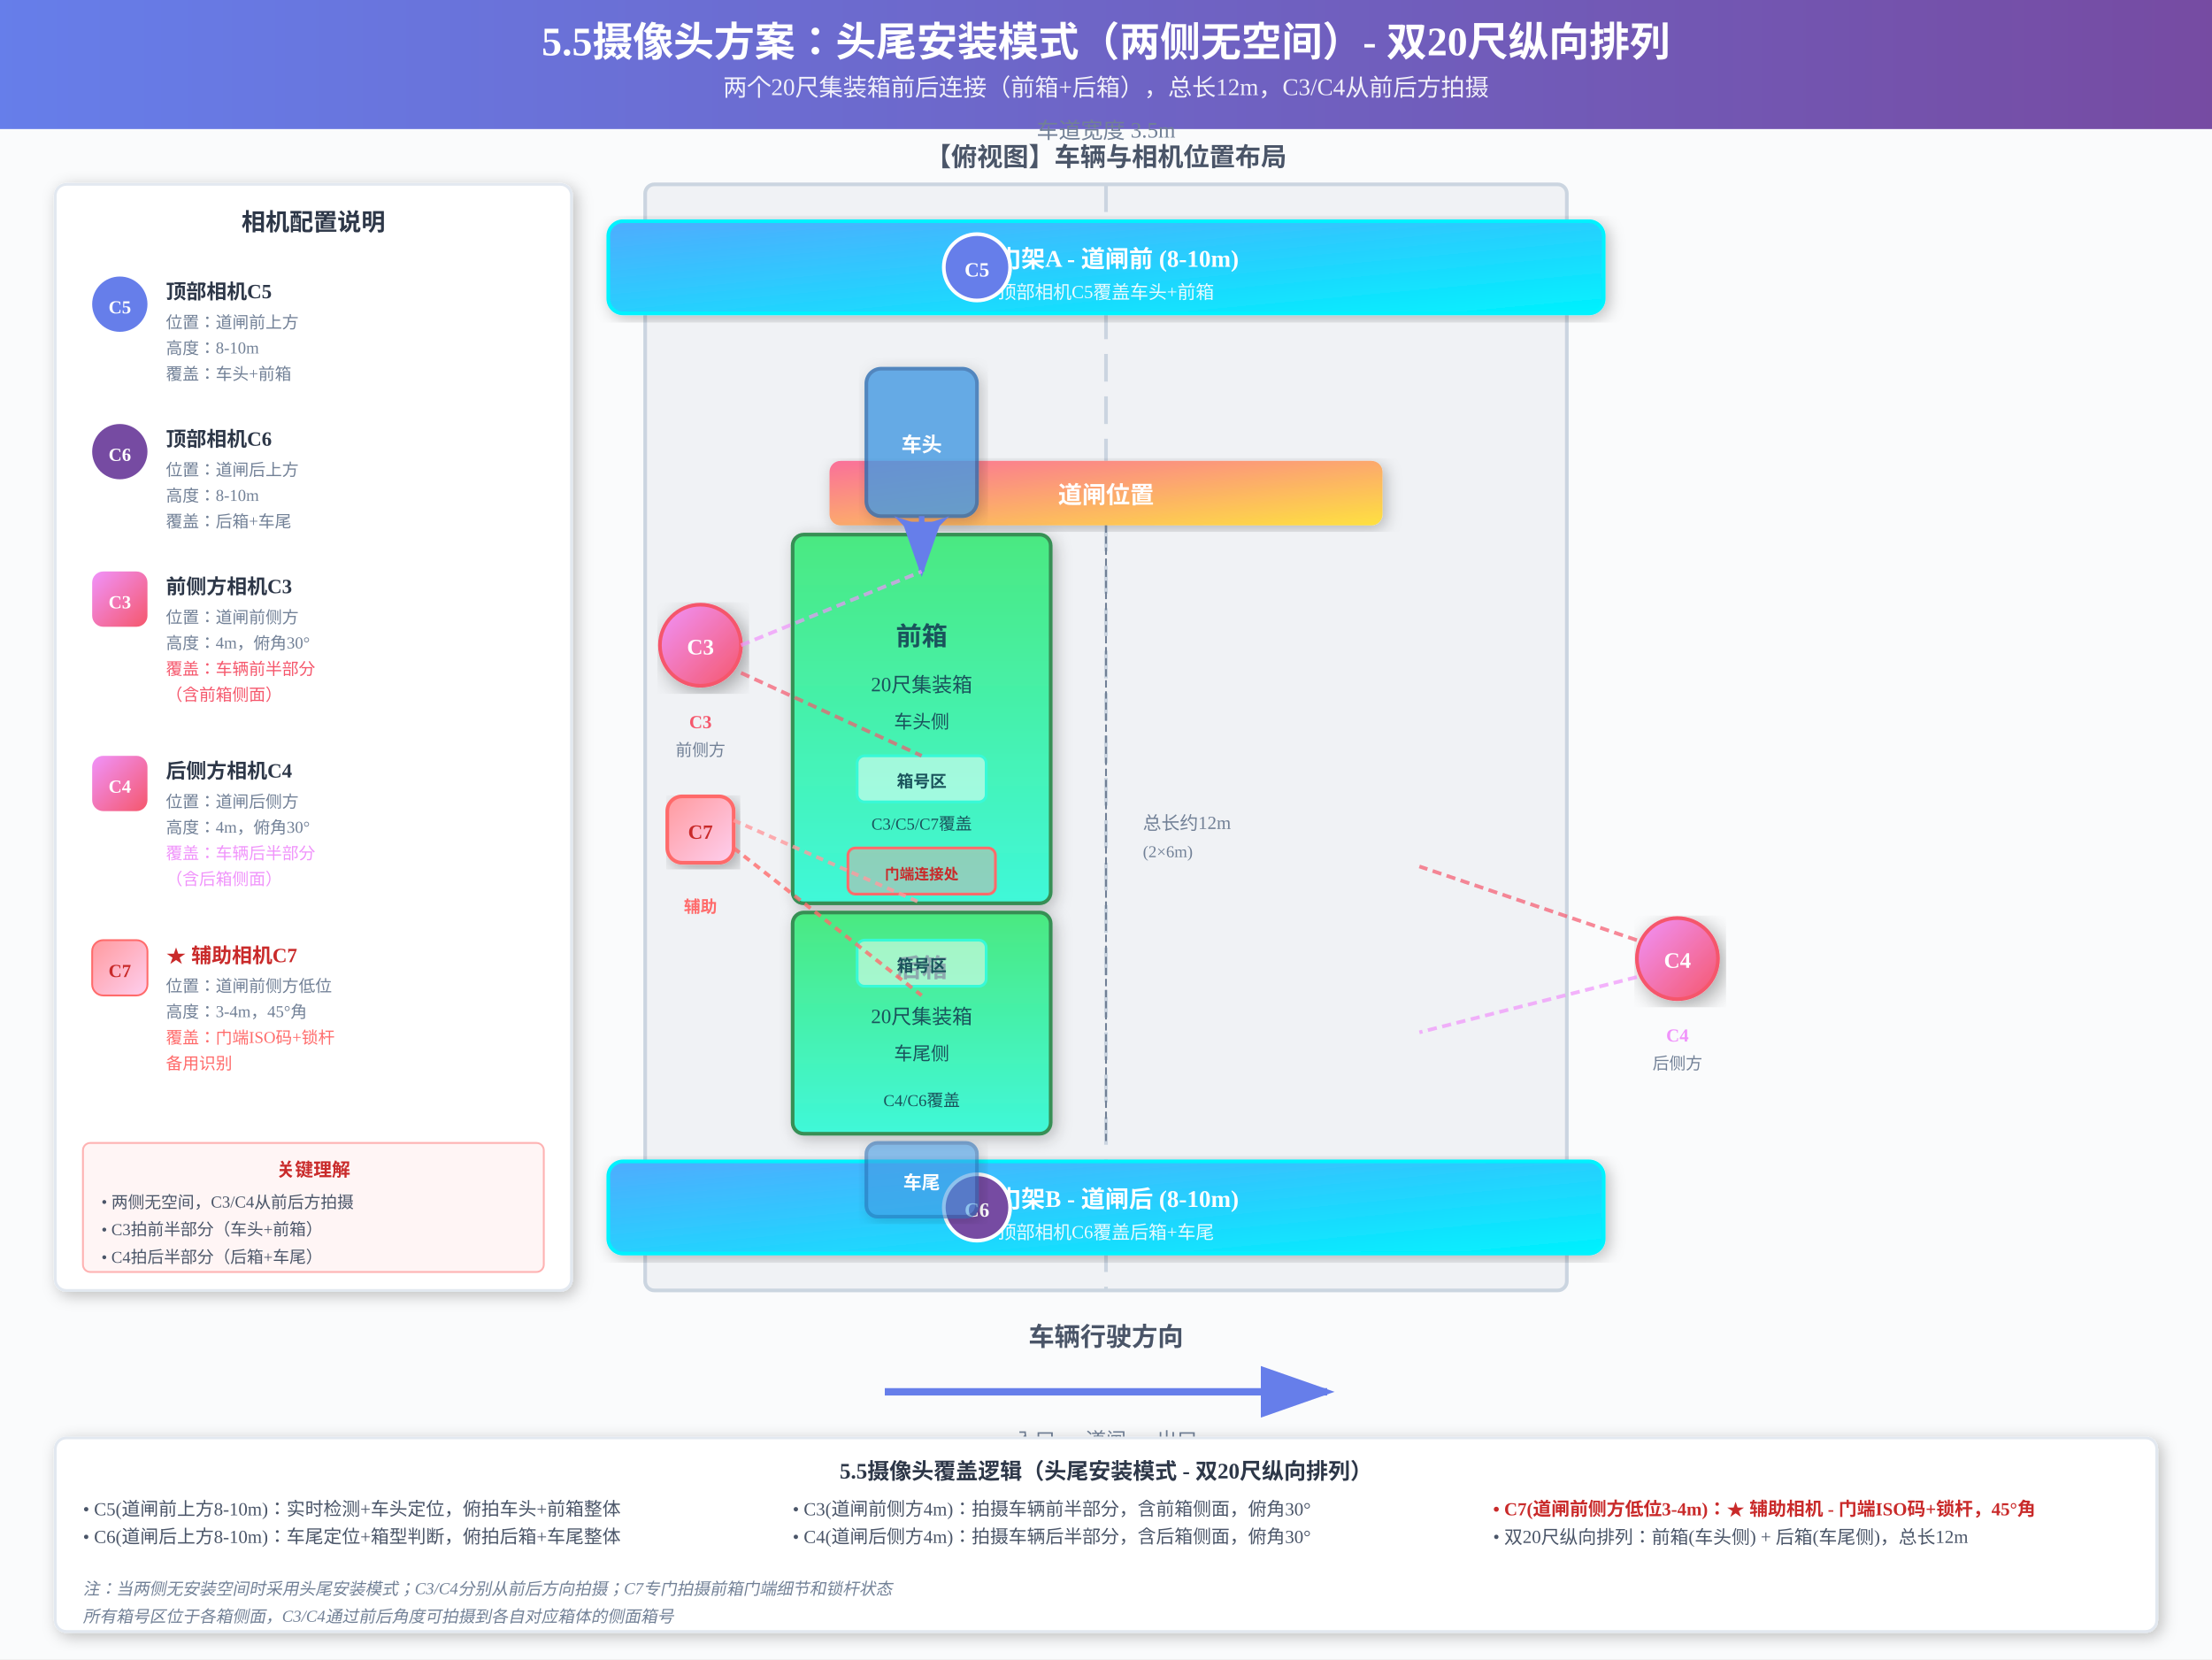
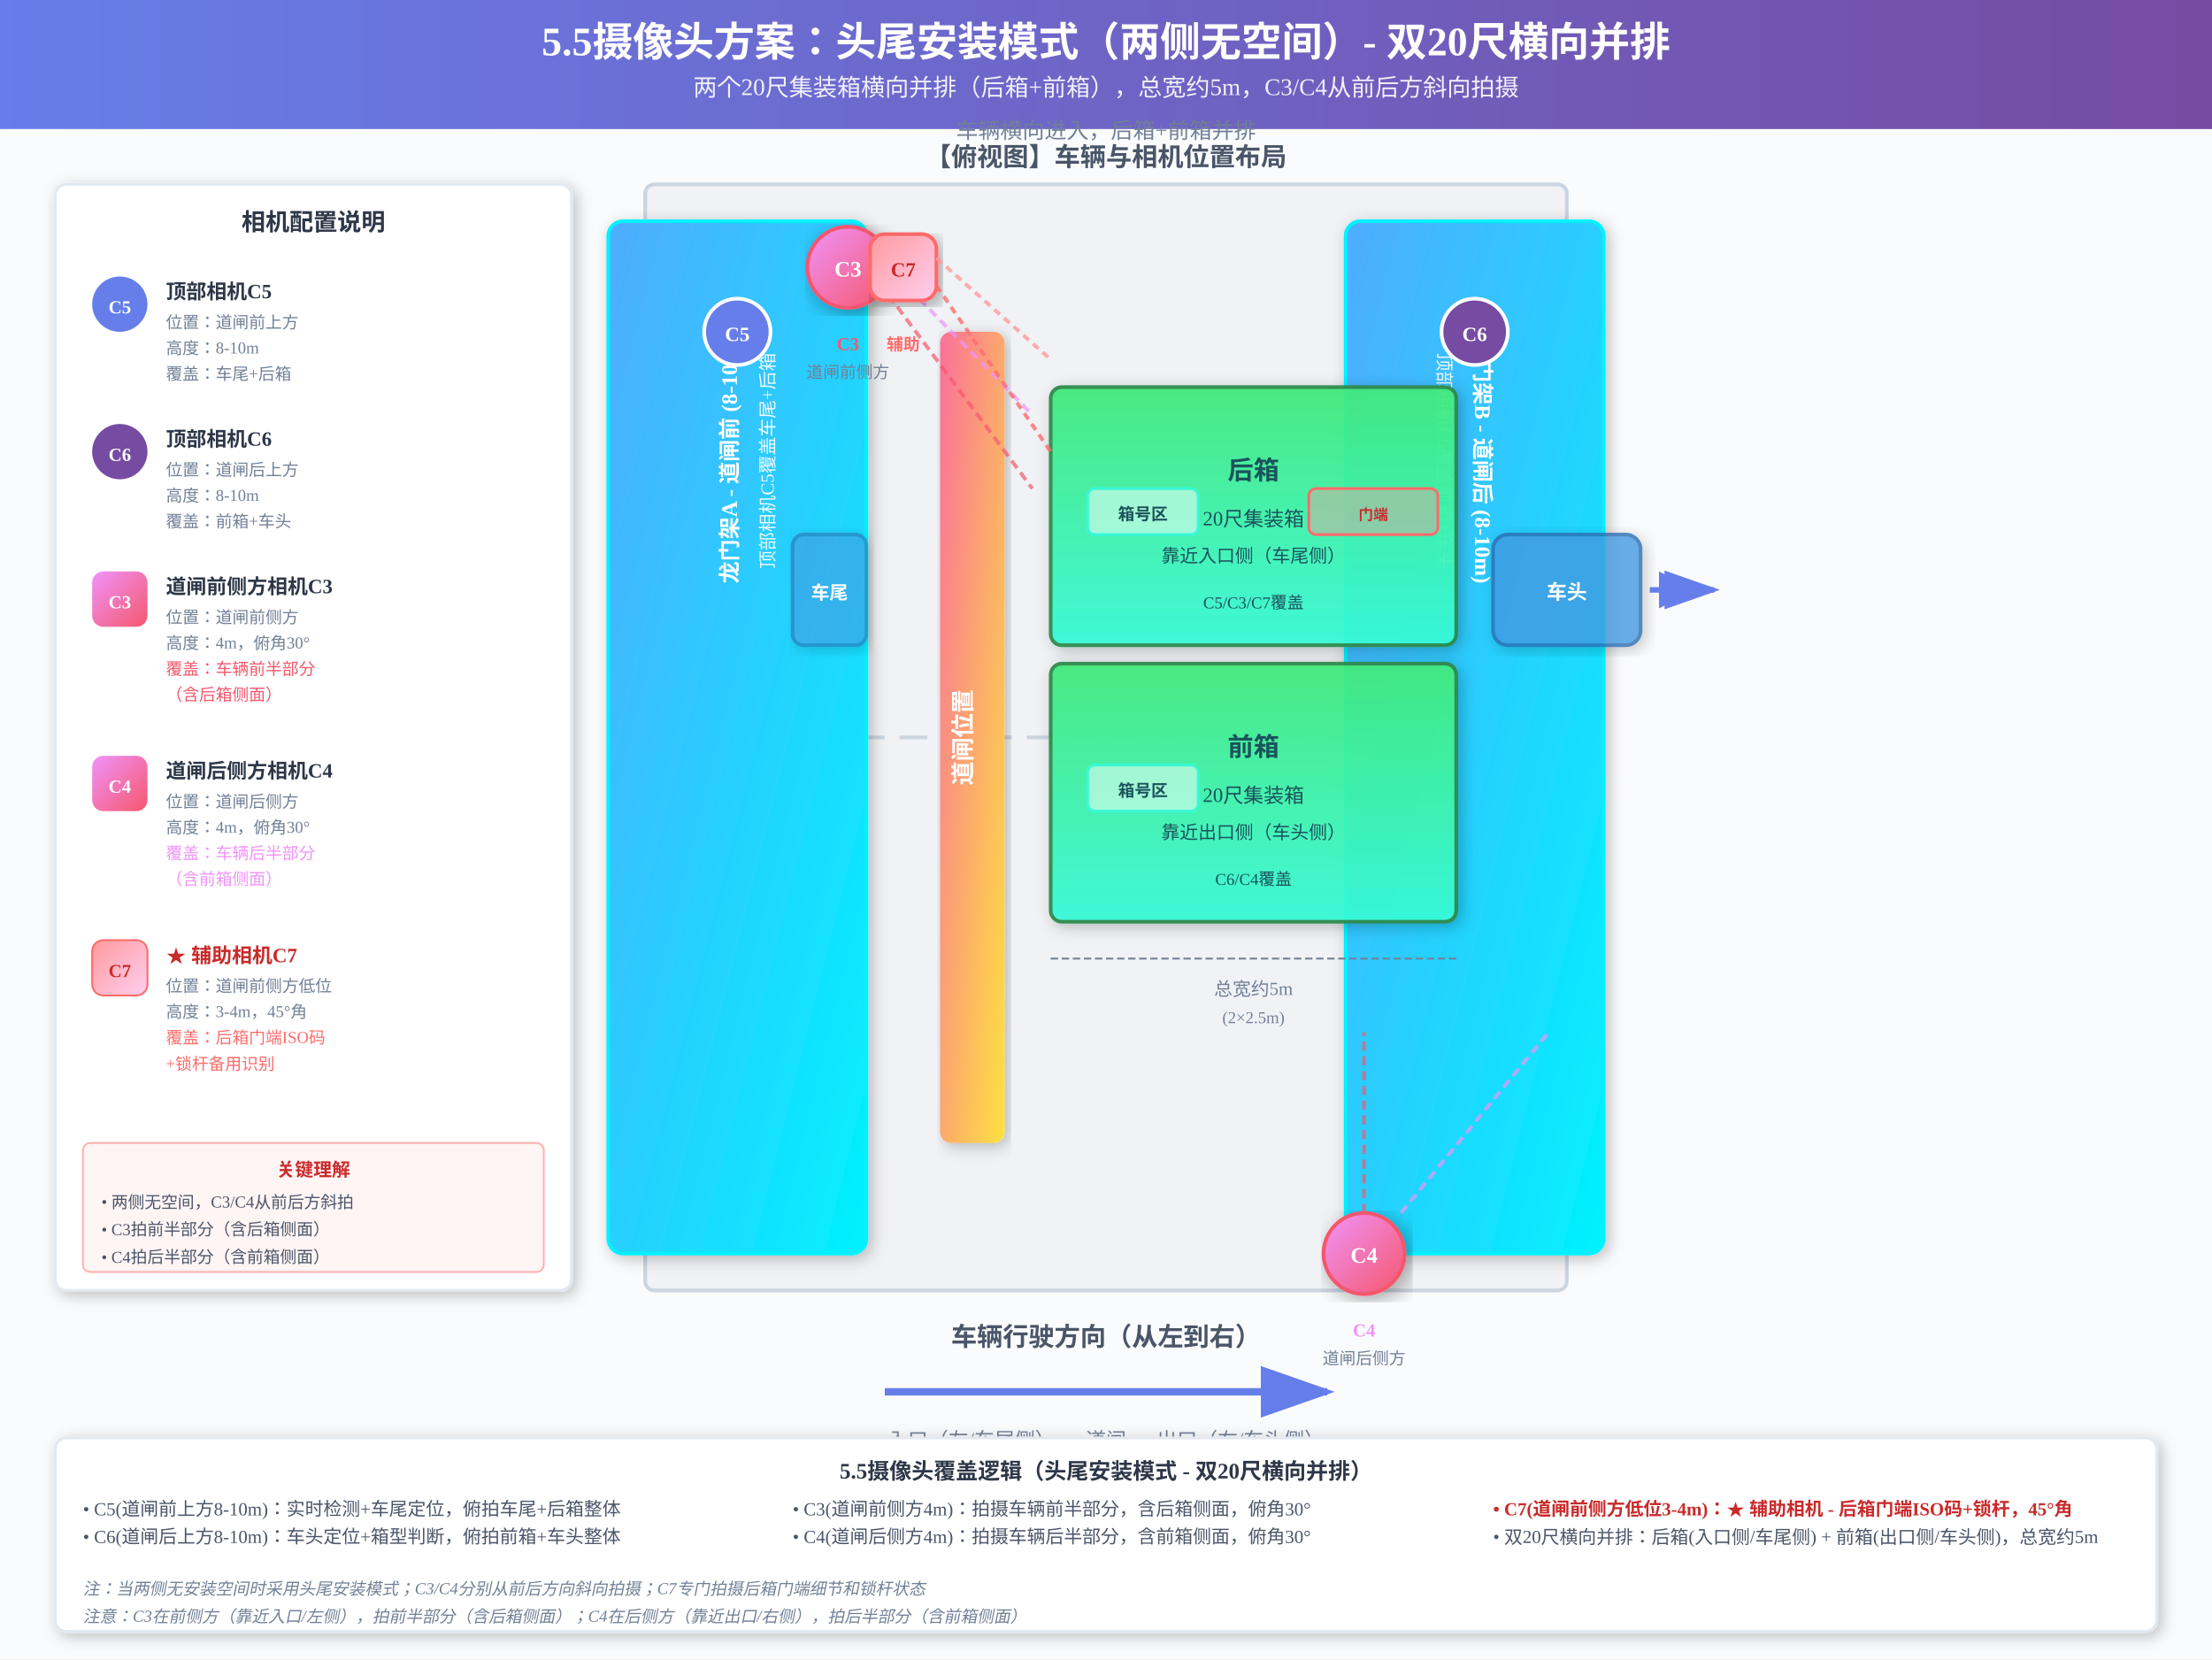
<svg xmlns="http://www.w3.org/2000/svg" width="1200" height="900">
  <defs>
    <linearGradient id="headerGrad" x1="0%" y1="0%" x2="100%" y2="0%">
      <stop offset="0%" style="stop-color:#667eea;stop-opacity:1" />
      <stop offset="100%" style="stop-color:#764ba2;stop-opacity:1" />
    </linearGradient>
    <linearGradient id="processGrad" x1="0%" y1="0%" x2="100%" y2="100%">
      <stop offset="0%" style="stop-color:#f093fb;stop-opacity:1" />
      <stop offset="100%" style="stop-color:#f5576c;stop-opacity:1" />
    </linearGradient>
    <linearGradient id="topCameraGrad" x1="0%" y1="0%" x2="100%" y2="100%">
      <stop offset="0%" style="stop-color:#4facfe;stop-opacity:1" />
      <stop offset="100%" style="stop-color:#00f2fe;stop-opacity:1" />
    </linearGradient>
    <linearGradient id="dualBoxGrad" x1="0%" y1="0%" x2="0%" y2="100%">
      <stop offset="0%" style="stop-color:#43e97b;stop-opacity:1" />
      <stop offset="100%" style="stop-color:#38f9d7;stop-opacity:1" />
    </linearGradient>
    <linearGradient id="gateGrad" x1="0%" y1="0%" x2="100%" y2="100%">
      <stop offset="0%" style="stop-color:#fa709a;stop-opacity:1" />
      <stop offset="100%" style="stop-color:#fee140;stop-opacity:1" />
    </linearGradient>
    <linearGradient id="auxCameraGrad" x1="0%" y1="0%" x2="100%" y2="100%">
      <stop offset="0%" style="stop-color:#ff9a9e;stop-opacity:1" />
      <stop offset="100%" style="stop-color:#fecfef;stop-opacity:1" />
    </linearGradient>
    <filter id="shadow">
      <feDropShadow dx="2" dy="2" stdDeviation="4" flood-opacity="0.25" />
    </filter>
    <filter id="strongShadow">
      <feDropShadow dx="3" dy="3" stdDeviation="6" flood-opacity="0.35" />
    </filter>
    <marker id="arrowBlue" markerWidth="10" markerHeight="7" refX="9" refY="3.5" orient="auto">
      <polygon points="0 0, 10 3.5, 0 7" fill="#667eea" />
    </marker>
-     <marker id="arrowBlueDown" markerWidth="10" markerHeight="7" refX="9" refY="3.5" orient="270">
+     <marker id="arrowBlueRight" markerWidth="10" markerHeight="7" refX="9" refY="3.5" orient="0">
      <polygon points="0 0, 10 3.5, 0 7" fill="#667eea" />
    </marker>
    <marker id="arrowPink" markerWidth="10" markerHeight="7" refX="9" refY="3.5" orient="auto">
      <polygon points="0 0, 10 3.5, 0 7" fill="#f5576c" />
    </marker>
    <marker id="arrowCyan" markerWidth="10" markerHeight="7" refX="9" refY="3.5" orient="auto">
      <polygon points="0 0, 10 3.5, 0 7" fill="#00f2fe" />
    </marker>
    <marker id="arrowAux" markerWidth="10" markerHeight="7" refX="9" refY="3.5" orient="auto">
      <polygon points="0 0, 10 3.5, 0 7" fill="#ff6b6b" />
    </marker>
  </defs>
  <rect width="1200" height="900" fill="#fafbfc" />
  <g transform="translate(0, 0)">
    <rect width="1200" height="70" fill="url(#headerGrad)" />
    <text x="600" y="30" text-anchor="middle" font-size="22" fill="white" font-weight="bold">
-       5.5摄像头方案：头尾安装模式（两侧无空间）- 双20尺纵向排列
+       5.5摄像头方案：头尾安装模式（两侧无空间）- 双20尺横向并排
    </text>
    <text x="600" y="52" text-anchor="middle" font-size="13" fill="rgba(255,255,255,0.9)">
-       两个20尺集装箱前后连接（前箱+后箱），总长12m，C3/C4从前后方拍摄
+       两个20尺集装箱横向并排（后箱+前箱），总宽约5m，C3/C4从前后方斜向拍摄
    </text>
  </g>
  <g transform="translate(350, 100)">
    <text x="250" y="-10" text-anchor="middle" font-size="14" fill="#4a5568" font-weight="bold">【俯视图】车辆与相机位置布局</text>
    <rect x="0" y="0" width="500" height="600" fill="#f0f2f5" stroke="#cbd5e0" stroke-width="2" rx="5" />
-     <text x="250" y="-25" text-anchor="middle" font-size="12" fill="#718096">车道宽度 3.5m</text>
-     <line x1="250" y1="0" x2="250" y2="600" stroke="#cbd5e0" stroke-width="2" stroke-dasharray="15,8" />
-     <rect x="-20" y="20" width="540" height="50" rx="8" fill="url(#topCameraGrad)" stroke="#00f2fe" stroke-width="2" filter="url(#shadow)" />
-     <text x="250" y="45" text-anchor="middle" font-size="13" fill="white" font-weight="bold">龙门架A - 道闸前 (8-10m)</text>
-     <text x="250" y="62" text-anchor="middle" font-size="10" fill="rgba(255,255,255,0.9)">顶部相机C5覆盖车头+前箱</text>
-     <g transform="translate(180, 45)">
+     <text x="250" y="-25" text-anchor="middle" font-size="12" fill="#718096">车辆横向进入，后箱+前箱并排</text>
+     <line x1="0" y1="300" x2="500" y2="300" stroke="#cbd5e0" stroke-width="2" stroke-dasharray="15,8" />
+     <rect x="-20" y="20" width="140" height="560" rx="8" fill="url(#topCameraGrad)" stroke="#00f2fe" stroke-width="2" filter="url(#shadow)" />
+     <text x="50" y="150" text-anchor="middle" font-size="12" fill="white" font-weight="bold" transform="rotate(-90, 50, 150)">龙门架A - 道闸前 (8-10m)</text>
+     <text x="70" y="150" text-anchor="middle" font-size="10" fill="rgba(255,255,255,0.9)" transform="rotate(-90, 70, 150)">顶部相机C5覆盖车尾+后箱</text>
+     <g transform="translate(50, 80)">
      <circle cx="0" cy="0" r="18" fill="#667eea" stroke="white" stroke-width="2" />
      <text x="0" y="5" text-anchor="middle" font-size="11" fill="white" font-weight="bold">C5</text>
    </g>
-     <rect x="-20" y="530" width="540" height="50" rx="8" fill="url(#topCameraGrad)" stroke="#00f2fe" stroke-width="2" filter="url(#shadow)" />
-     <text x="250" y="555" text-anchor="middle" font-size="13" fill="white" font-weight="bold">龙门架B - 道闸后 (8-10m)</text>
-     <text x="250" y="572" text-anchor="middle" font-size="10" fill="rgba(255,255,255,0.9)">顶部相机C6覆盖后箱+车尾</text>
-     <g transform="translate(180, 555)">
+     <rect x="380" y="20" width="140" height="560" rx="8" fill="url(#topCameraGrad)" stroke="#00f2fe" stroke-width="2" filter="url(#shadow)" />
+     <text x="450" y="150" text-anchor="middle" font-size="12" fill="white" font-weight="bold" transform="rotate(90, 450, 150)">龙门架B - 道闸后 (8-10m)</text>
+     <text x="430" y="150" text-anchor="middle" font-size="10" fill="rgba(255,255,255,0.9)" transform="rotate(90, 430, 150)">顶部相机C6覆盖前箱+车头</text>
+     <g transform="translate(450, 80)">
      <circle cx="0" cy="0" r="18" fill="#764ba2" stroke="white" stroke-width="2" />
      <text x="0" y="5" text-anchor="middle" font-size="11" fill="white" font-weight="bold">C6</text>
    </g>
-     <g transform="translate(100, 150)">
-       <rect x="0" y="0" width="300" height="35" rx="6" fill="url(#gateGrad)" filter="url(#shadow)" />
-       <text x="150" y="23" text-anchor="middle" font-size="13" fill="white" font-weight="bold">道闸位置</text>
+     <g transform="translate(160, 80)">
+       <rect x="0" y="0" width="35" height="440" rx="6" fill="url(#gateGrad)" filter="url(#shadow)" />
+       <text x="17" y="220" text-anchor="middle" font-size="13" fill="white" font-weight="bold" transform="rotate(-90, 17, 220)">道闸位置</text>
+     </g>
+     <g transform="translate(220, 110)">
+       <rect x="0" y="0" width="220" height="140" rx="6" fill="url(#dualBoxGrad)" filter="url(#shadow)" opacity="0.95" stroke="#2d8a4e" stroke-width="2" />
+       <text x="110" y="50" text-anchor="middle" font-size="14" fill="#1a535c" font-weight="bold">后箱</text>
+       <text x="110" y="75" text-anchor="middle" font-size="11" fill="#1a535c">20尺集装箱</text>
+       <text x="110" y="95" text-anchor="middle" font-size="10" fill="#1a535c">靠近入口侧（车尾侧）</text>
+       <text x="110" y="120" text-anchor="middle" font-size="9" fill="#1a535c">C5/C3/C7覆盖</text>
+       <rect x="20" y="55" width="60" height="25" rx="4" fill="rgba(255,255,255,0.5)" stroke="#38f9d7" stroke-width="1.5" />
+       <text x="50" y="72" text-anchor="middle" font-size="9" fill="#1a535c" font-weight="bold">箱号区</text>
+       <rect x="140" y="55" width="70" height="25" rx="4" fill="rgba(255,154,158,0.4)" stroke="#ff6b6b" stroke-width="1.5" />
+       <text x="175" y="72" text-anchor="middle" font-size="8" fill="#c92a2a" font-weight="bold">门端</text>
+     </g>
+     <g transform="translate(220, 260)">
+       <rect x="0" y="0" width="220" height="140" rx="6" fill="url(#dualBoxGrad)" filter="url(#shadow)" opacity="0.95" stroke="#2d8a4e" stroke-width="2" />
+       <text x="110" y="50" text-anchor="middle" font-size="14" fill="#1a535c" font-weight="bold">前箱</text>
+       <text x="110" y="75" text-anchor="middle" font-size="11" fill="#1a535c">20尺集装箱</text>
+       <text x="110" y="95" text-anchor="middle" font-size="10" fill="#1a535c">靠近出口侧（车头侧）</text>
+       <text x="110" y="120" text-anchor="middle" font-size="9" fill="#1a535c">C6/C4覆盖</text>
+       <rect x="20" y="55" width="60" height="25" rx="4" fill="rgba(255,255,255,0.5)" stroke="#38f9d7" stroke-width="1.5" />
+       <text x="50" y="72" text-anchor="middle" font-size="9" fill="#1a535c" font-weight="bold">箱号区</text>
    </g>
    <g transform="translate(80, 190)">
-       <rect x="0" y="0" width="140" height="200" rx="6" fill="url(#dualBoxGrad)" filter="url(#shadow)" opacity="0.95" stroke="#2d8a4e" stroke-width="2" />
-       <text x="70" y="60" text-anchor="middle" font-size="14" fill="#1a535c" font-weight="bold">前箱</text>
-       <text x="70" y="85" text-anchor="middle" font-size="11" fill="#1a535c">20尺集装箱</text>
-       <text x="70" y="105" text-anchor="middle" font-size="10" fill="#1a535c">车头侧</text>
-       <text x="70" y="160" text-anchor="middle" font-size="9" fill="#1a535c">C3/C5/C7覆盖</text>
-       <rect x="35" y="120" width="70" height="25" rx="4" fill="rgba(255,255,255,0.5)" stroke="#38f9d7" stroke-width="1.5" />
-       <text x="70" y="137" text-anchor="middle" font-size="9" fill="#1a535c" font-weight="bold">箱号区</text>
-       <rect x="30" y="170" width="80" height="25" rx="4" fill="rgba(255,154,158,0.4)" stroke="#ff6b6b" stroke-width="1.5" />
-       <text x="70" y="187" text-anchor="middle" font-size="8" fill="#c92a2a" font-weight="bold">门端连接处</text>
-     </g>
-     <g transform="translate(80, 395)">
-       <rect x="0" y="0" width="140" height="120" rx="6" fill="url(#dualBoxGrad)" filter="url(#shadow)" opacity="0.95" stroke="#2d8a4e" stroke-width="2" />
-       <text x="70" y="35" text-anchor="middle" font-size="14" fill="#1a535c" font-weight="bold">后箱</text>
-       <text x="70" y="60" text-anchor="middle" font-size="11" fill="#1a535c">20尺集装箱</text>
-       <text x="70" y="80" text-anchor="middle" font-size="10" fill="#1a535c">车尾侧</text>
-       <text x="70" y="105" text-anchor="middle" font-size="9" fill="#1a535c">C4/C6覆盖</text>
-       <rect x="35" y="15" width="70" height="25" rx="4" fill="rgba(255,255,255,0.5)" stroke="#38f9d7" stroke-width="1.5" />
-       <text x="70" y="32" text-anchor="middle" font-size="9" fill="#1a535c" font-weight="bold">箱号区</text>
-     </g>
-     <g transform="translate(120, 100)">
-       <rect x="0" y="0" width="60" height="80" rx="8" fill="#4299e1" opacity="0.8" filter="url(#shadow)" stroke="#2b6cb0" stroke-width="2" />
-       <text x="30" y="45" text-anchor="middle" font-size="11" fill="white" font-weight="bold">车头</text>
-       <polygon points="30,95 45,80 30,85 15,80" fill="#667eea" />
-       <line x1="30" y1="80" x2="30" y2="110" stroke="#667eea" stroke-width="3" marker-end="url(#arrowBlue)" />
-     </g>
-     <g transform="translate(120, 520)">
-       <rect x="0" y="0" width="60" height="40" rx="6" fill="#4299e1" opacity="0.6" filter="url(#shadow)" stroke="#2b6cb0" stroke-width="2" />
-       <text x="30" y="25" text-anchor="middle" font-size="10" fill="white" font-weight="bold">车尾</text>
-     </g>
-     <g transform="translate(30, 250)">
+       <rect x="0" y="0" width="40" height="60" rx="6" fill="#4299e1" opacity="0.6" filter="url(#shadow)" stroke="#2b6cb0" stroke-width="2" />
+       <text x="20" y="35" text-anchor="middle" font-size="10" fill="white" font-weight="bold">车尾</text>
+     </g>
+     <g transform="translate(460, 190)">
+       <rect x="0" y="0" width="80" height="60" rx="8" fill="#4299e1" opacity="0.8" filter="url(#shadow)" stroke="#2b6cb0" stroke-width="2" />
+       <text x="40" y="35" text-anchor="middle" font-size="11" fill="white" font-weight="bold">车头</text>
+       <polygon points="90,20 110,30 90,40" fill="#667eea" />
+       <line x1="85" y1="30" x2="120" y2="30" stroke="#667eea" stroke-width="3" marker-end="url(#arrowBlueRight)" />
+     </g>
+     <g transform="translate(110, 45)">
      <circle cx="0" cy="0" r="22" fill="url(#processGrad)" stroke="#f5576c" stroke-width="2" filter="url(#strongShadow)" />
      <text x="0" y="5" text-anchor="middle" font-size="12" fill="white" font-weight="bold">C3</text>
-       <path d="M 22,0 L 120,-40" stroke="#f093fb" stroke-width="2" stroke-dasharray="5,3" opacity="0.7" />
-       <path d="M 22,15 L 120,60" stroke="#f5576c" stroke-width="2" stroke-dasharray="5,3" opacity="0.7" />
+       <path d="M 22,0 L 100,80" stroke="#f093fb" stroke-width="2" stroke-dasharray="5,3" opacity="0.7" />
+       <path d="M 22,15 L 100,120" stroke="#f5576c" stroke-width="2" stroke-dasharray="5,3" opacity="0.7" />
      <text x="0" y="45" text-anchor="middle" font-size="10" fill="#f5576c" font-weight="bold">C3</text>
-       <text x="0" y="60" text-anchor="middle" font-size="9" fill="#718096">前侧方</text>
-     </g>
-     <g transform="translate(560, 420)">
+       <text x="0" y="60" text-anchor="middle" font-size="9" fill="#718096">道闸前侧方</text>
+     </g>
+     <g transform="translate(390, 580)">
      <circle cx="0" cy="0" r="22" fill="url(#processGrad)" stroke="#f5576c" stroke-width="2" filter="url(#strongShadow)" />
      <text x="0" y="5" text-anchor="middle" font-size="12" fill="white" font-weight="bold">C4</text>
-       <path d="M -22,-10 L -140,-50" stroke="#f5576c" stroke-width="2" stroke-dasharray="5,3" opacity="0.7" />
-       <path d="M -22,10 L -140,40" stroke="#f093fb" stroke-width="2" stroke-dasharray="5,3" opacity="0.7" />
+       <path d="M 0,-22 L 0,-120" stroke="#f5576c" stroke-width="2" stroke-dasharray="5,3" opacity="0.7" />
+       <path d="M 20,-22 L 100,-120" stroke="#f093fb" stroke-width="2" stroke-dasharray="5,3" opacity="0.7" />
      <text x="0" y="45" text-anchor="middle" font-size="10" fill="#f093fb" font-weight="bold">C4</text>
-       <text x="0" y="60" text-anchor="middle" font-size="9" fill="#718096">后侧方</text>
-     </g>
-     <g transform="translate(30, 350)">
+       <text x="0" y="60" text-anchor="middle" font-size="9" fill="#718096">道闸后侧方</text>
+     </g>
+     <g transform="translate(140, 45)">
      <rect x="-18" y="-18" width="36" height="36" rx="8" fill="url(#auxCameraGrad)" stroke="#ff6b6b" stroke-width="2" filter="url(#strongShadow)" />
      <text x="0" y="5" text-anchor="middle" font-size="11" fill="#c92a2a" font-weight="bold">C7</text>
-       <path d="M 18,-5 L 120,40" stroke="#ff9a9e" stroke-width="2" stroke-dasharray="4,3" opacity="0.8" />
-       <path d="M 18,10 L 120,90" stroke="#ff6b6b" stroke-width="2" stroke-dasharray="4,3" opacity="0.8" />
+       <path d="M 18,-5 L 80,50" stroke="#ff9a9e" stroke-width="2" stroke-dasharray="4,3" opacity="0.8" />
+       <path d="M 18,10 L 80,100" stroke="#ff6b6b" stroke-width="2" stroke-dasharray="4,3" opacity="0.8" />
      <text x="0" y="45" text-anchor="middle" font-size="9" fill="#ff6b6b" font-weight="bold">辅助</text>
    </g>
-     <line x1="250" y1="185" x2="250" y2="520" stroke="#718096" stroke-width="1" stroke-dasharray="4,2" />
-     <text x="270" y="350" text-anchor="start" font-size="10" fill="#718096">总长约12m</text>
-     <text x="270" y="365" text-anchor="start" font-size="9" fill="#718096">(2×6m)</text>
+     <line x1="220" y1="420" x2="440" y2="420" stroke="#718096" stroke-width="1" stroke-dasharray="4,2" />
+     <text x="330" y="440" text-anchor="middle" font-size="10" fill="#718096">总宽约5m</text>
+     <text x="330" y="455" text-anchor="middle" font-size="9" fill="#718096">(2×2.5m)</text>
  </g>
  <g transform="translate(30, 100)">
    <rect x="0" y="0" width="280" height="600" fill="white" stroke="#e2e8f0" stroke-width="1.5" rx="6" filter="url(#shadow)" />
    <text x="140" y="25" text-anchor="middle" font-size="13" fill="#2d3748" font-weight="bold">相机配置说明</text>
    <g transform="translate(20, 50)">
      <circle cx="15" cy="15" r="15" fill="#667eea" />
      <text x="15" y="20" text-anchor="middle" font-size="10" fill="white" font-weight="bold">C5</text>
      <text x="40" y="12" font-size="11" fill="#2d3748" font-weight="bold">顶部相机C5</text>
      <text x="40" y="28" font-size="9" fill="#718096">位置：道闸前上方</text>
      <text x="40" y="42" font-size="9" fill="#718096">高度：8-10m</text>
-       <text x="40" y="56" font-size="9" fill="#718096">覆盖：车头+前箱</text>
+       <text x="40" y="56" font-size="9" fill="#718096">覆盖：车尾+后箱</text>
    </g>
    <g transform="translate(20, 130)">
      <circle cx="15" cy="15" r="15" fill="#764ba2" />
      <text x="15" y="20" text-anchor="middle" font-size="10" fill="white" font-weight="bold">C6</text>
      <text x="40" y="12" font-size="11" fill="#2d3748" font-weight="bold">顶部相机C6</text>
      <text x="40" y="28" font-size="9" fill="#718096">位置：道闸后上方</text>
      <text x="40" y="42" font-size="9" fill="#718096">高度：8-10m</text>
-       <text x="40" y="56" font-size="9" fill="#718096">覆盖：后箱+车尾</text>
+       <text x="40" y="56" font-size="9" fill="#718096">覆盖：前箱+车头</text>
    </g>
    <g transform="translate(20, 210)">
      <rect x="0" y="0" width="30" height="30" rx="6" fill="url(#processGrad)" />
      <text x="15" y="20" text-anchor="middle" font-size="10" fill="white" font-weight="bold">C3</text>
-       <text x="40" y="12" font-size="11" fill="#2d3748" font-weight="bold">前侧方相机C3</text>
+       <text x="40" y="12" font-size="11" fill="#2d3748" font-weight="bold">道闸前侧方相机C3</text>
      <text x="40" y="28" font-size="9" fill="#718096">位置：道闸前侧方</text>
      <text x="40" y="42" font-size="9" fill="#718096">高度：4m，俯角30°</text>
      <text x="40" y="56" font-size="9" fill="#f5576c">覆盖：车辆前半部分</text>
-       <text x="40" y="70" font-size="9" fill="#f5576c">（含前箱侧面）</text>
+       <text x="40" y="70" font-size="9" fill="#f5576c">（含后箱侧面）</text>
    </g>
    <g transform="translate(20, 310)">
      <rect x="0" y="0" width="30" height="30" rx="6" fill="url(#processGrad)" />
      <text x="15" y="20" text-anchor="middle" font-size="10" fill="white" font-weight="bold">C4</text>
-       <text x="40" y="12" font-size="11" fill="#2d3748" font-weight="bold">后侧方相机C4</text>
+       <text x="40" y="12" font-size="11" fill="#2d3748" font-weight="bold">道闸后侧方相机C4</text>
      <text x="40" y="28" font-size="9" fill="#718096">位置：道闸后侧方</text>
      <text x="40" y="42" font-size="9" fill="#718096">高度：4m，俯角30°</text>
      <text x="40" y="56" font-size="9" fill="#f093fb">覆盖：车辆后半部分</text>
-       <text x="40" y="70" font-size="9" fill="#f093fb">（含后箱侧面）</text>
+       <text x="40" y="70" font-size="9" fill="#f093fb">（含前箱侧面）</text>
    </g>
    <g transform="translate(20, 410)">
      <rect x="0" y="0" width="30" height="30" rx="6" fill="url(#auxCameraGrad)" stroke="#ff6b6b" stroke-width="1" />
      <text x="15" y="20" text-anchor="middle" font-size="10" fill="#c92a2a" font-weight="bold">C7</text>
      <text x="40" y="12" font-size="11" fill="#c92a2a" font-weight="bold">★ 辅助相机C7</text>
      <text x="40" y="28" font-size="9" fill="#718096">位置：道闸前侧方低位</text>
      <text x="40" y="42" font-size="9" fill="#718096">高度：3-4m，45°角</text>
-       <text x="40" y="56" font-size="9" fill="#ff6b6b">覆盖：门端ISO码+锁杆</text>
-       <text x="40" y="70" font-size="9" fill="#ff6b6b">备用识别</text>
+       <text x="40" y="56" font-size="9" fill="#ff6b6b">覆盖：后箱门端ISO码</text>
+       <text x="40" y="70" font-size="9" fill="#ff6b6b">+锁杆备用识别</text>
    </g>
    <g transform="translate(15, 520)">
      <rect x="0" y="0" width="250" height="70" fill="#fff5f5" stroke="#feb2b2" stroke-width="1" rx="4" />
      <text x="125" y="18" text-anchor="middle" font-size="10" fill="#c92a2a" font-weight="bold">关键理解</text>
-       <text x="10" y="35" font-size="9" fill="#4a5568">• 两侧无空间，C3/C4从前后方拍摄</text>
-       <text x="10" y="50" font-size="9" fill="#4a5568">• C3拍前半部分（车头+前箱）</text>
-       <text x="10" y="65" font-size="9" fill="#4a5568">• C4拍后半部分（后箱+车尾）</text>
+       <text x="10" y="35" font-size="9" fill="#4a5568">• 两侧无空间，C3/C4从前后方斜拍</text>
+       <text x="10" y="50" font-size="9" fill="#4a5568">• C3拍前半部分（含后箱侧面）</text>
+       <text x="10" y="65" font-size="9" fill="#4a5568">• C4拍后半部分（含前箱侧面）</text>
    </g>
  </g>
  <g transform="translate(600, 730)">
-     <text x="0" y="0" text-anchor="middle" font-size="14" fill="#4a5568" font-weight="bold">车辆行驶方向</text>
-     <line x1="-120" y1="25" x2="120" y2="25" stroke="#667eea" stroke-width="4" marker-end="url(#arrowBlue)" />
-     <text x="0" y="55" text-anchor="middle" font-size="11" fill="#718096">入口 → 道闸 → 出口</text>
+     <text x="0" y="0" text-anchor="middle" font-size="14" fill="#4a5568" font-weight="bold">车辆行驶方向（从左到右）</text>
+     <line x1="-120" y1="25" x2="120" y2="25" stroke="#667eea" stroke-width="4" marker-end="url(#arrowBlueRight)" />
+     <text x="0" y="55" text-anchor="middle" font-size="11" fill="#718096">入口（左/车尾侧） → 道闸 → 出口（右/车头侧）</text>
  </g>
  <g transform="translate(30, 780)">
    <rect x="0" y="0" width="1140" height="105" fill="white" stroke="#e2e8f0" stroke-width="1.5" rx="6" filter="url(#shadow)" />
-     <text x="570" y="22" text-anchor="middle" font-size="12" fill="#2d3748" font-weight="bold">5.5摄像头覆盖逻辑（头尾安装模式 - 双20尺纵向排列）</text>
-     <text x="15" y="42" font-size="10" fill="#4a5568">• C5(道闸前上方8-10m)：实时检测+车头定位，俯拍车头+前箱整体</text>
-     <text x="15" y="57" font-size="10" fill="#4a5568">• C6(道闸后上方8-10m)：车尾定位+箱型判断，俯拍后箱+车尾整体</text>
-     <text x="400" y="42" font-size="10" fill="#4a5568">• C3(道闸前侧方4m)：拍摄车辆前半部分，含前箱侧面，俯角30°</text>
-     <text x="400" y="57" font-size="10" fill="#4a5568">• C4(道闸后侧方4m)：拍摄车辆后半部分，含后箱侧面，俯角30°</text>
-     <text x="780" y="42" font-size="10" fill="#c92a2a" font-weight="bold">• C7(道闸前侧方低位3-4m)：★ 辅助相机 - 门端ISO码+锁杆，45°角</text>
-     <text x="780" y="57" font-size="10" fill="#4a5568">• 双20尺纵向排列：前箱(车头侧) + 后箱(车尾侧)，总长12m</text>
-     <text x="15" y="85" font-size="9" fill="#718096" font-style="italic">注：当两侧无安装空间时采用头尾安装模式；C3/C4分别从前后方向拍摄；C7专门拍摄前箱门端细节和锁杆状态</text>
-     <text x="15" y="100" font-size="9" fill="#718096" font-style="italic">     所有箱号区位于各箱侧面，C3/C4通过前后角度可拍摄到各自对应箱体的侧面箱号</text>
+     <text x="570" y="22" text-anchor="middle" font-size="12" fill="#2d3748" font-weight="bold">5.5摄像头覆盖逻辑（头尾安装模式 - 双20尺横向并排）</text>
+     <text x="15" y="42" font-size="10" fill="#4a5568">• C5(道闸前上方8-10m)：实时检测+车尾定位，俯拍车尾+后箱整体</text>
+     <text x="15" y="57" font-size="10" fill="#4a5568">• C6(道闸后上方8-10m)：车头定位+箱型判断，俯拍前箱+车头整体</text>
+     <text x="400" y="42" font-size="10" fill="#4a5568">• C3(道闸前侧方4m)：拍摄车辆前半部分，含后箱侧面，俯角30°</text>
+     <text x="400" y="57" font-size="10" fill="#4a5568">• C4(道闸后侧方4m)：拍摄车辆后半部分，含前箱侧面，俯角30°</text>
+     <text x="780" y="42" font-size="10" fill="#c92a2a" font-weight="bold">• C7(道闸前侧方低位3-4m)：★ 辅助相机 - 后箱门端ISO码+锁杆，45°角</text>
+     <text x="780" y="57" font-size="10" fill="#4a5568">• 双20尺横向并排：后箱(入口侧/车尾侧) + 前箱(出口侧/车头侧)，总宽约5m</text>
+     <text x="15" y="85" font-size="9" fill="#718096" font-style="italic">注：当两侧无安装空间时采用头尾安装模式；C3/C4分别从前后方向斜向拍摄；C7专门拍摄后箱门端细节和锁杆状态</text>
+     <text x="15" y="100" font-size="9" fill="#718096" font-style="italic">     注意：C3在前侧方（靠近入口/左侧），拍前半部分（含后箱侧面）；C4在后侧方（靠近出口/右侧），拍后半部分（含前箱侧面）</text>
  </g>
</svg>
